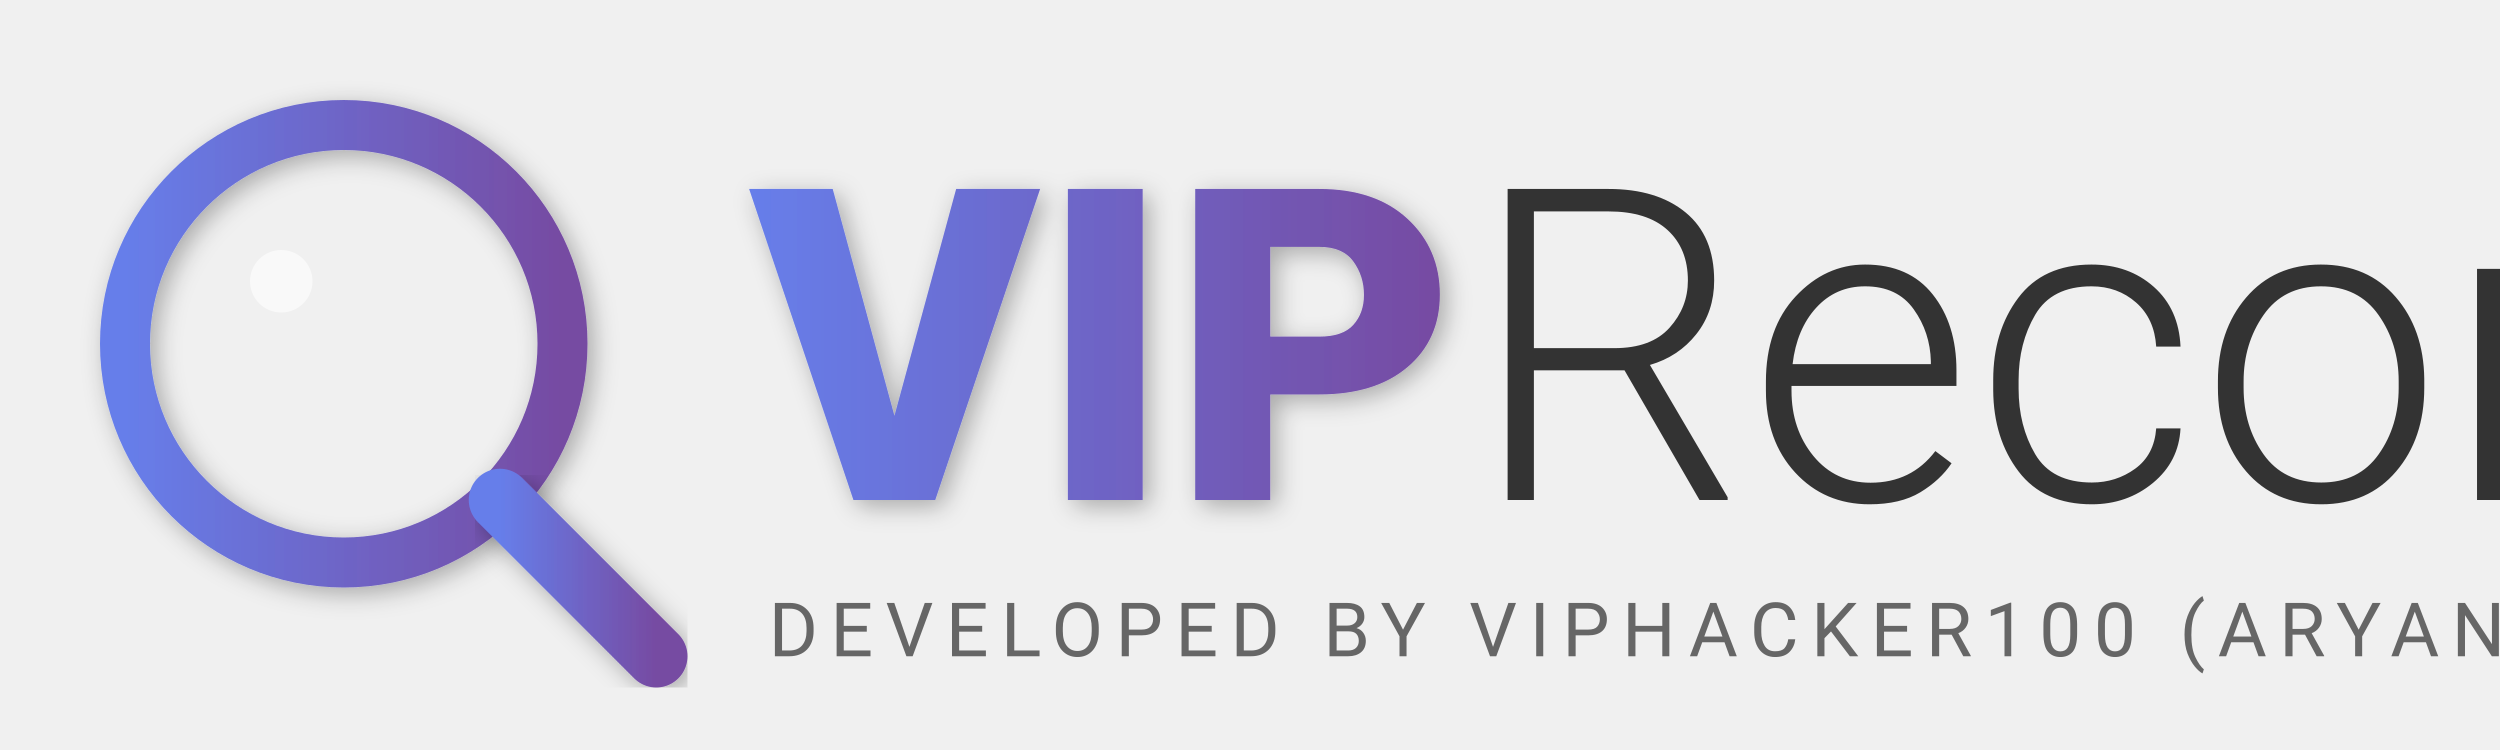
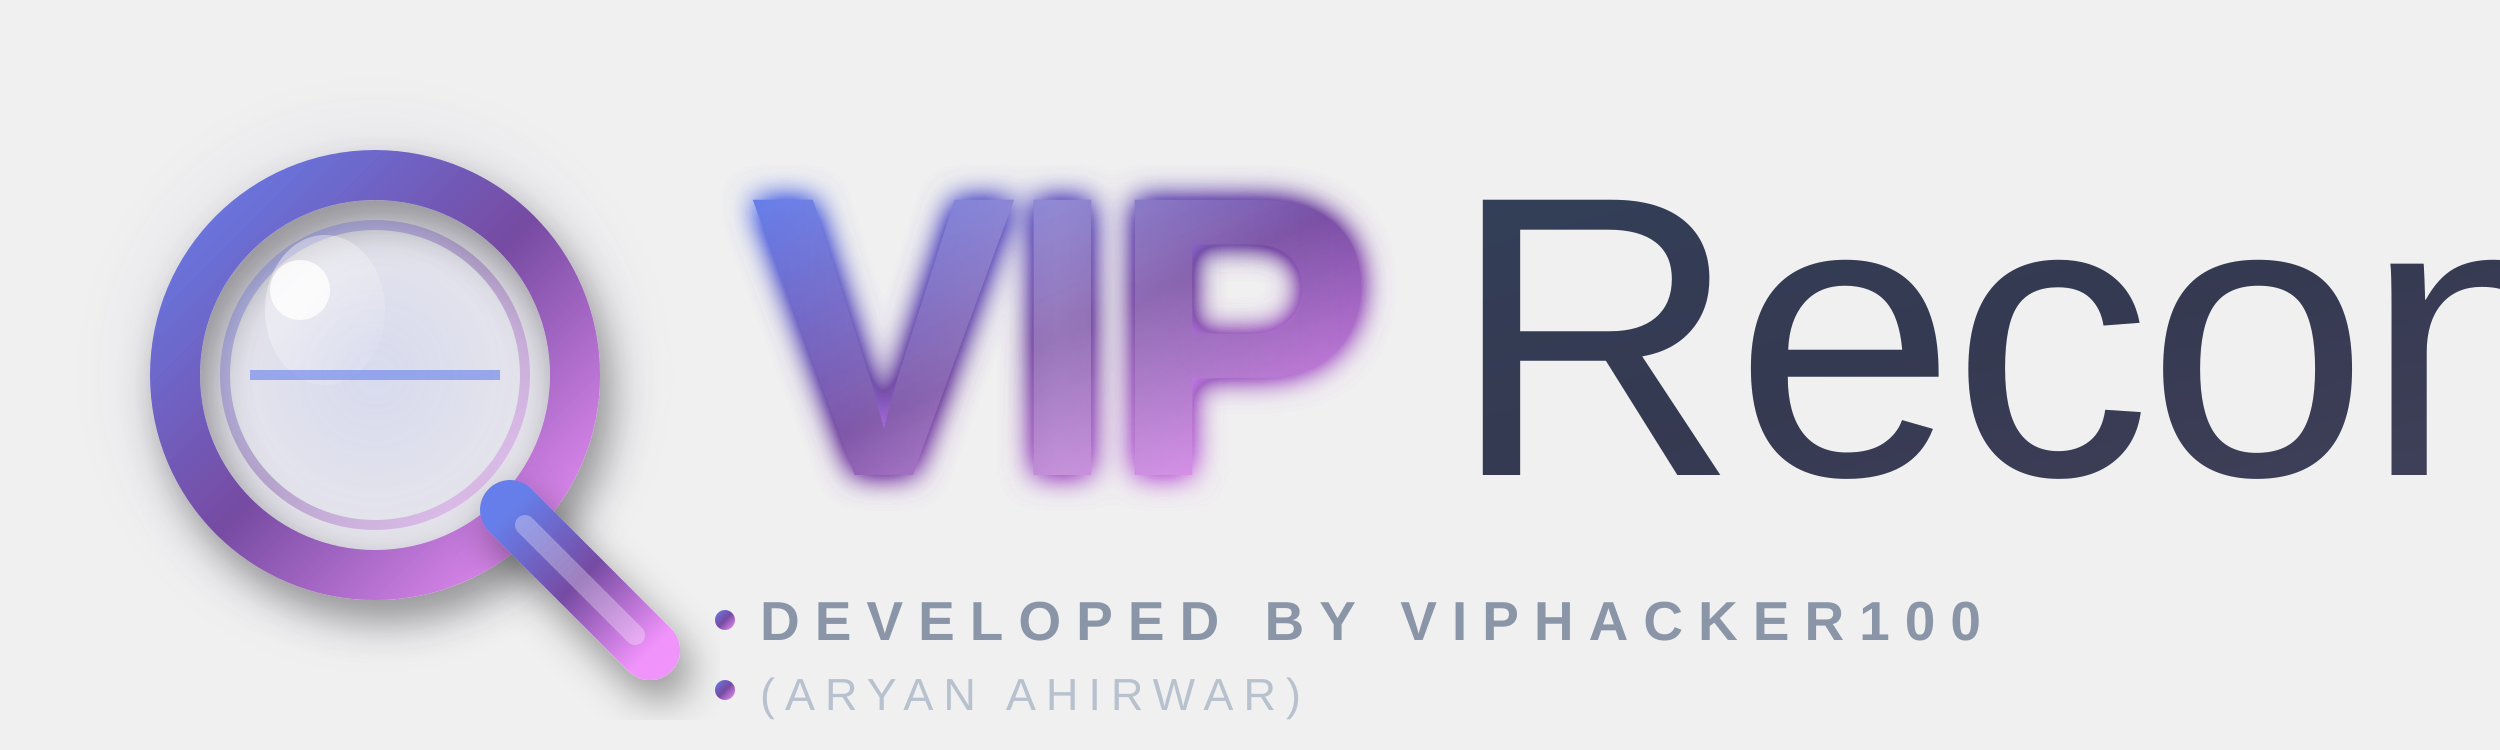
- <svg xmlns="http://www.w3.org/2000/svg" width="400" height="120" viewBox="0 0 400 120">
+ <svg xmlns="http://www.w3.org/2000/svg" width="500" height="150" viewBox="0 0 500 150">
  <defs>
-     <linearGradient id="grad1" x1="0%" y1="0%" x2="100%" y2="0%">
+     <linearGradient id="primaryGrad" x1="0%" y1="0%" x2="100%" y2="100%">
      <stop offset="0%" style="stop-color:#667eea;stop-opacity:1" />
-       <stop offset="100%" style="stop-color:#764ba2;stop-opacity:1" />
+       <stop offset="50%" style="stop-color:#764ba2;stop-opacity:1" />
+       <stop offset="100%" style="stop-color:#f093fb;stop-opacity:1" />
    </linearGradient>
-     <filter id="shadow" x="-20%" y="-20%" width="140%" height="140%">
-       <feGaussianBlur in="SourceAlpha" stdDeviation="2" />
-       <feOffset dx="1" dy="1" result="offsetblur" />
+     <linearGradient id="shineGrad" x1="0%" y1="0%" x2="100%" y2="100%">
+       <stop offset="0%" style="stop-color:#ffffff;stop-opacity:0.8" />
+       <stop offset="100%" style="stop-color:#ffffff;stop-opacity:0" />
+     </linearGradient>
+     <radialGradient id="glowGrad" cx="50%" cy="50%" r="50%">
+       <stop offset="0%" style="stop-color:#667eea;stop-opacity:0.6" />
+       <stop offset="100%" style="stop-color:#764ba2;stop-opacity:0" />
+     </radialGradient>
+     <filter id="modernShadow" x="-50%" y="-50%" width="200%" height="200%">
+       <feGaussianBlur in="SourceAlpha" stdDeviation="4" />
+       <feOffset dx="2" dy="4" result="offsetblur" />
      <feComponentTransfer>
-         <feFuncA type="linear" slope="0.3" />
+         <feFuncA type="linear" slope="0.4" />
      </feComponentTransfer>
      <feMerge>
        <feMergeNode />
        <feMergeNode in="SourceGraphic" />
      </feMerge>
    </filter>
+     <filter id="glow" x="-50%" y="-50%" width="200%" height="200%">
+       <feGaussianBlur in="SourceGraphic" stdDeviation="3" result="blur" />
+       <feComponentTransfer in="blur" result="glow">
+         <feFuncA type="linear" slope="2" />
+       </feComponentTransfer>
+       <feMerge>
+         <feMergeNode in="glow" />
+         <feMergeNode in="SourceGraphic" />
+       </feMerge>
+     </filter>
+     <linearGradient id="shineAnim" x1="0%" y1="0%" x2="100%" y2="0%">
+       <stop offset="0%" style="stop-color:#ffffff;stop-opacity:0" />
+       <stop offset="50%" style="stop-color:#ffffff;stop-opacity:0.6" />
+       <stop offset="100%" style="stop-color:#ffffff;stop-opacity:0" />
+       <animate attributeName="x1" values="-100%;200%" dur="3s" repeatCount="indefinite" />
+       <animate attributeName="x2" values="0%;300%" dur="3s" repeatCount="indefinite" />
+     </linearGradient>
  </defs>
-   <g transform="translate(10, 10)">
-     <circle cx="45" cy="45" r="35" stroke="url(#grad1)" stroke-width="8" fill="none" filter="url(#shadow)" />
-     <line x1="70" y1="70" x2="95" y2="95" stroke="url(#grad1)" stroke-width="10" stroke-linecap="round" filter="url(#shadow)" />
-     <circle cx="35" cy="35" r="5" fill="white" fill-opacity="0.6" />
+   <circle cx="75" cy="75" r="60" fill="url(#glowGrad)" opacity="0.3">
+     <animate attributeName="r" values="60;65;60" dur="2s" repeatCount="indefinite" />
+     <animate attributeName="opacity" values="0.3;0.5;0.3" dur="2s" repeatCount="indefinite" />
+   </circle>
+   <g transform="translate(20, 20)">
+     <circle cx="55" cy="55" r="40" stroke="url(#primaryGrad)" stroke-width="10" fill="none" filter="url(#modernShadow)">
+       <animate attributeName="stroke-width" values="10;11;10" dur="2s" repeatCount="indefinite" />
+     </circle>
+     <circle cx="55" cy="55" r="30" stroke="url(#primaryGrad)" stroke-width="2" fill="none" opacity="0.4" />
+     <line x1="82" y1="82" x2="110" y2="110" stroke="url(#primaryGrad)" stroke-width="12" stroke-linecap="round" filter="url(#modernShadow)">
+       <animate attributeName="stroke-width" values="12;13;12" dur="2s" repeatCount="indefinite" />
+     </line>
+     <line x1="85" y1="85" x2="107" y2="107" stroke="#ffffff" stroke-width="4" stroke-linecap="round" opacity="0.3" />
+     <ellipse cx="45" cy="42" rx="12" ry="15" fill="url(#shineGrad)" opacity="0.6" />
+     <circle cx="40" cy="38" r="6" fill="white" opacity="0.8">
+       <animate attributeName="opacity" values="0.8;1;0.8" dur="2s" repeatCount="indefinite" />
+     </circle>
+     <line x1="30" y1="55" x2="80" y2="55" stroke="#667eea" stroke-width="2" opacity="0.6">
+       <animate attributeName="y1" values="35;75;35" dur="2s" repeatCount="indefinite" />
+       <animate attributeName="y2" values="35;75;35" dur="2s" repeatCount="indefinite" />
+       <animate attributeName="opacity" values="0.3;0.8;0.3" dur="2s" repeatCount="indefinite" />
+     </line>
  </g>
-   <text x="120" y="80" font-family="'Segoe UI', Roboto, sans-serif" font-weight="900" font-size="70" fill="url(#grad1)" filter="url(#shadow)">VIP</text>
-   <text x="235" y="80" font-family="'Segoe UI', Roboto, sans-serif" font-weight="300" font-size="70" fill="#333">Recon</text>
-   <text x="123" y="105" font-family="'Segoe UI', Roboto, sans-serif" font-size="12" fill="#666" letter-spacing="2">DEVELOPED BY VIPHACKER100 (ARYAN AHIRWAR)</text>
+   <text x="150" y="95" font-family="'Segoe UI', 'Helvetica Neue', Arial, sans-serif" font-weight="900" font-size="80" fill="url(#primaryGrad)" filter="url(#glow)" letter-spacing="-2">VIP</text>
+   <text x="150" y="95" font-family="'Segoe UI', 'Helvetica Neue', Arial, sans-serif" font-weight="900" font-size="80" fill="url(#shineAnim)" opacity="0.4" letter-spacing="-2">VIP</text>
+   <text x="290" y="95" font-family="'Segoe UI', 'Helvetica Neue', Arial, sans-serif" font-weight="300" font-size="80" fill="#2d3748" letter-spacing="-1">Recon</text>
+   <text x="290" y="95" font-family="'Segoe UI', 'Helvetica Neue', Arial, sans-serif" font-weight="300" font-size="80" fill="url(#primaryGrad)" opacity="0.1" letter-spacing="-1">Recon</text>
+   <line x1="150" y1="105" x2="470" y2="105" stroke="url(#primaryGrad)" stroke-width="2" opacity="0.3" />
+   <text x="152" y="128" font-family="'Segoe UI', 'Helvetica Neue', Arial, sans-serif" font-size="11" font-weight="600" fill="#718096" letter-spacing="3" opacity="0.8">DEVELOPED BY VIPHACKER100</text>
+   <text x="152" y="142" font-family="'Segoe UI', 'Helvetica Neue', Arial, sans-serif" font-size="9" fill="#a0aec0" letter-spacing="2" opacity="0.7">(ARYAN AHIRWAR)</text>
+   <circle cx="145" cy="124" r="2" fill="url(#primaryGrad)">
+     <animate attributeName="opacity" values="0.5;1;0.5" dur="1.5s" repeatCount="indefinite" />
+   </circle>
+   <circle cx="145" cy="138" r="2" fill="url(#primaryGrad)">
+     <animate attributeName="opacity" values="1;0.5;1" dur="1.5s" repeatCount="indefinite" />
+   </circle>
</svg>
